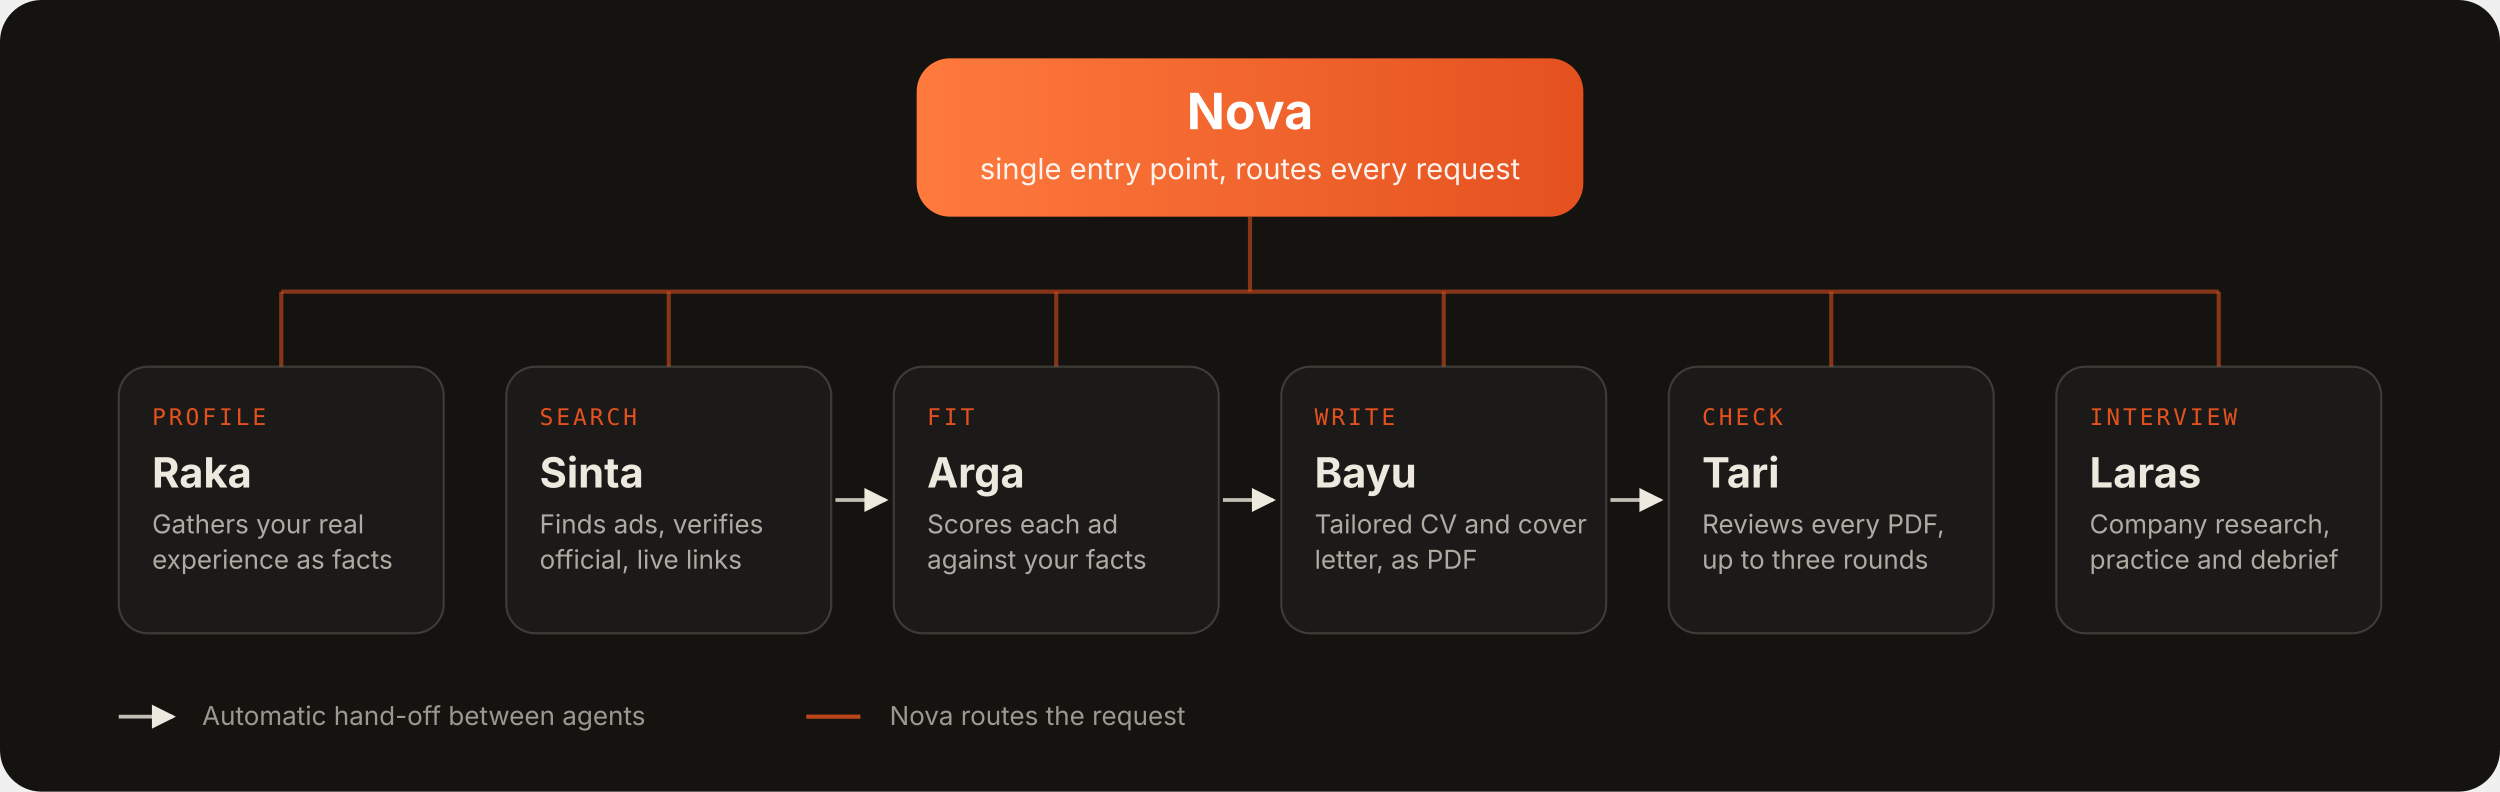
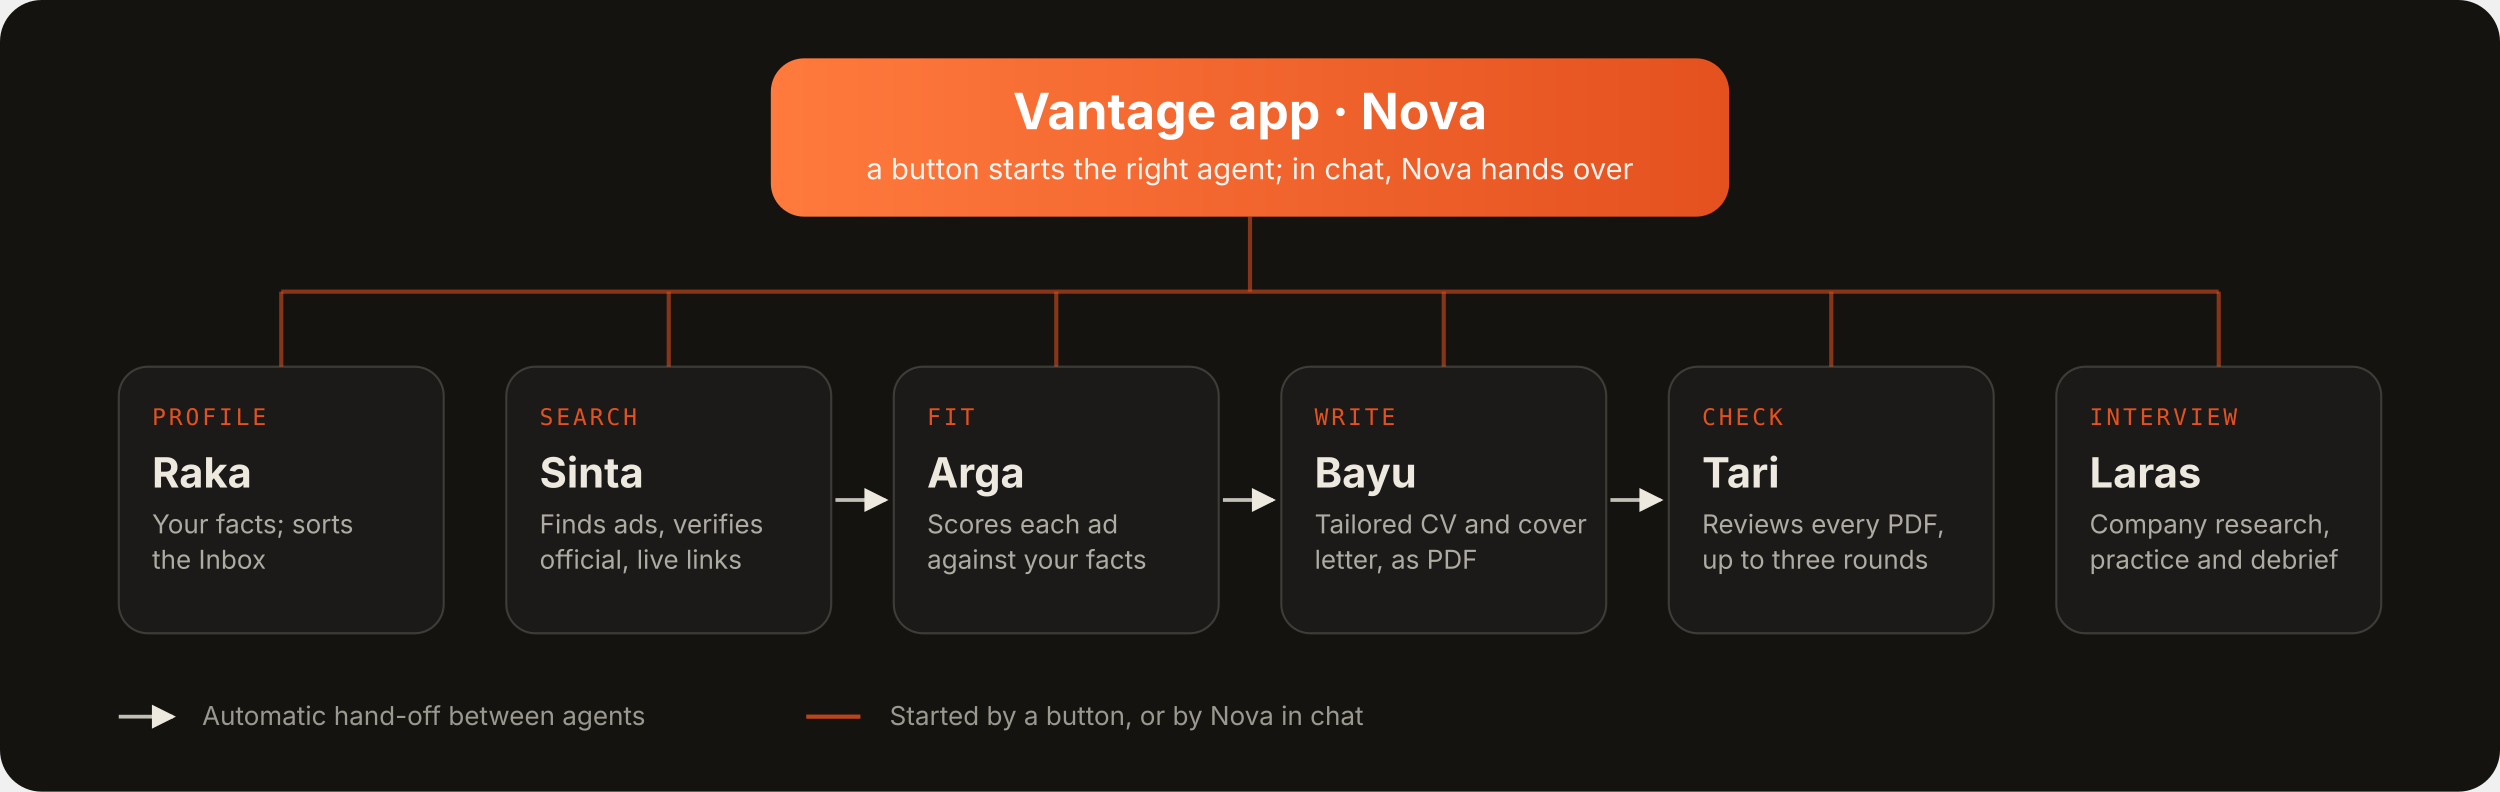
<svg xmlns="http://www.w3.org/2000/svg" viewBox="0 0 1200 380" width="1200" height="380" role="img" aria-labelledby="t d">
  <defs>
    <linearGradient id="acc" x1="0" y1="0" x2="1" y2="0">
      <stop offset="0" stop-color="#FF7A3D" />
      <stop offset="1" stop-color="#E4511F" />
    </linearGradient>
    <marker id="ar" viewBox="0 0 10 10" refX="8" refY="5" markerWidth="8" markerHeight="8" orient="auto">
      <path d="M1 1L9 5L1 9z" fill="#EDE9DF" />
    </marker>
    <style>
      .t{font-family:-apple-system,BlinkMacSystemFont,'SF Pro Text','Segoe UI',system-ui,sans-serif}
      .m{font-family:ui-monospace,'SF Mono',Menlo,Consolas,monospace}
      .card{fill:#1B1A18;stroke:#EDE9DF;stroke-opacity:.18}
      .n{fill:#EDE9DF;font-size:20px;font-weight:700}
      .r{fill:#EDE9DF;fill-opacity:.7;font-size:12.5px}
      .k{fill:#E4511F;font-size:11px;letter-spacing:1.4px}
      .lg{fill:#EDE9DF;fill-opacity:.62;font-size:12.5px}
    </style>
  </defs>
  <rect width="1200" height="380" rx="20" fill="#14130F" />
-   <rect x="440" y="28" width="320" height="76" rx="16" fill="url(#acc)" />
-   <text x="600" y="62" text-anchor="middle" class="t" font-size="24" font-weight="700" fill="#fff">Nova</text>
-   <text x="600" y="86" text-anchor="middle" class="t" font-size="14" fill="#fff" fill-opacity=".92">single entry point, routes every request</text>
+   <rect x="370" y="28" width="460" height="76" rx="16" fill="url(#acc)" />
+   <text x="600" y="62" text-anchor="middle" class="t" font-size="24" font-weight="700" fill="#fff">Vantage app · Nova</text>
+   <text x="600" y="86" text-anchor="middle" class="t" font-size="14" fill="#fff" fill-opacity=".92">a button starts the right agent; in chat, Nova hands over</text>
  <g transform="translate(57 0)">
    <path d="M543 104V140M78 140V176M264 140V176M450 140V176M636 140V176M822 140V176M1008 140V176" fill="none" stroke="#E4511F" stroke-opacity=".55" stroke-width="2" />
    <path d="M78 140H1008" fill="none" stroke="#E4511F" stroke-opacity=".55" stroke-width="2" />
    <g class="t">
      <rect class="card" x="0" y="176" width="156" height="128" rx="14" />
      <text class="k m" x="16" y="204">PROFILE</text>
      <text class="n" x="16" y="234">Raka</text>
-       <text class="r" x="16" y="256">Gathers your real</text>
-       <text class="r" x="16" y="273">experience as facts</text>
+       <text class="r" x="16" y="256">Your facts; sorts</text>
+       <text class="r" x="16" y="273">the Inbox</text>
      <rect class="card" x="186" y="176" width="156" height="128" rx="14" />
      <text class="k m" x="202" y="204">SEARCH</text>
      <text class="n" x="202" y="234">Sinta</text>
      <text class="r" x="202" y="256">Finds ads, verifies</text>
      <text class="r" x="202" y="273">official, live links</text>
      <rect class="card" x="372" y="176" width="156" height="128" rx="14" />
      <text class="k m" x="388" y="204">FIT</text>
      <text class="n" x="388" y="234">Arga</text>
      <text class="r" x="388" y="256">Scores each ad</text>
      <text class="r" x="388" y="273">against your facts</text>
      <rect class="card" x="558" y="176" width="156" height="128" rx="14" />
      <text class="k m" x="574" y="204">WRITE</text>
      <text class="n" x="574" y="234">Bayu</text>
      <text class="r" x="574" y="256">Tailored CV and cover</text>
      <text class="r" x="574" y="273">letter, as PDF</text>
      <rect class="card" x="744" y="176" width="156" height="128" rx="14" />
      <text class="k m" x="760" y="204">CHECK</text>
      <text class="n" x="760" y="234">Tari</text>
      <text class="r" x="760" y="256">Reviews every PDF,</text>
      <text class="r" x="760" y="273">up to three rounds</text>
      <rect class="card" x="930" y="176" width="156" height="128" rx="14" />
      <text class="k m" x="946" y="204">INTERVIEW</text>
      <text class="n" x="946" y="234">Laras</text>
      <text class="r" x="946" y="256">Company research,</text>
      <text class="r" x="946" y="273">practice and debrief</text>
    </g>
    <g stroke="#EDE9DF" stroke-opacity=".8" stroke-width="1.8" fill="none">
      <path d="M344 240H368" marker-end="url(#ar)" />
      <path d="M530 240H554" marker-end="url(#ar)" />
      <path d="M716 240H740" marker-end="url(#ar)" />
    </g>
    <g class="t">
      <path d="M0 344H26" stroke="#EDE9DF" stroke-opacity=".8" stroke-width="1.8" marker-end="url(#ar)" />
      <text class="lg" x="40" y="348">Automatic hand-off between agents</text>
      <path d="M330 344H356" stroke="#E4511F" stroke-opacity=".8" stroke-width="2" />
-       <text class="lg" x="370" y="348">Nova routes the request</text>
+       <text class="lg" x="370" y="348">Started by a button, or by Nova in chat</text>
    </g>
  </g>
</svg>
